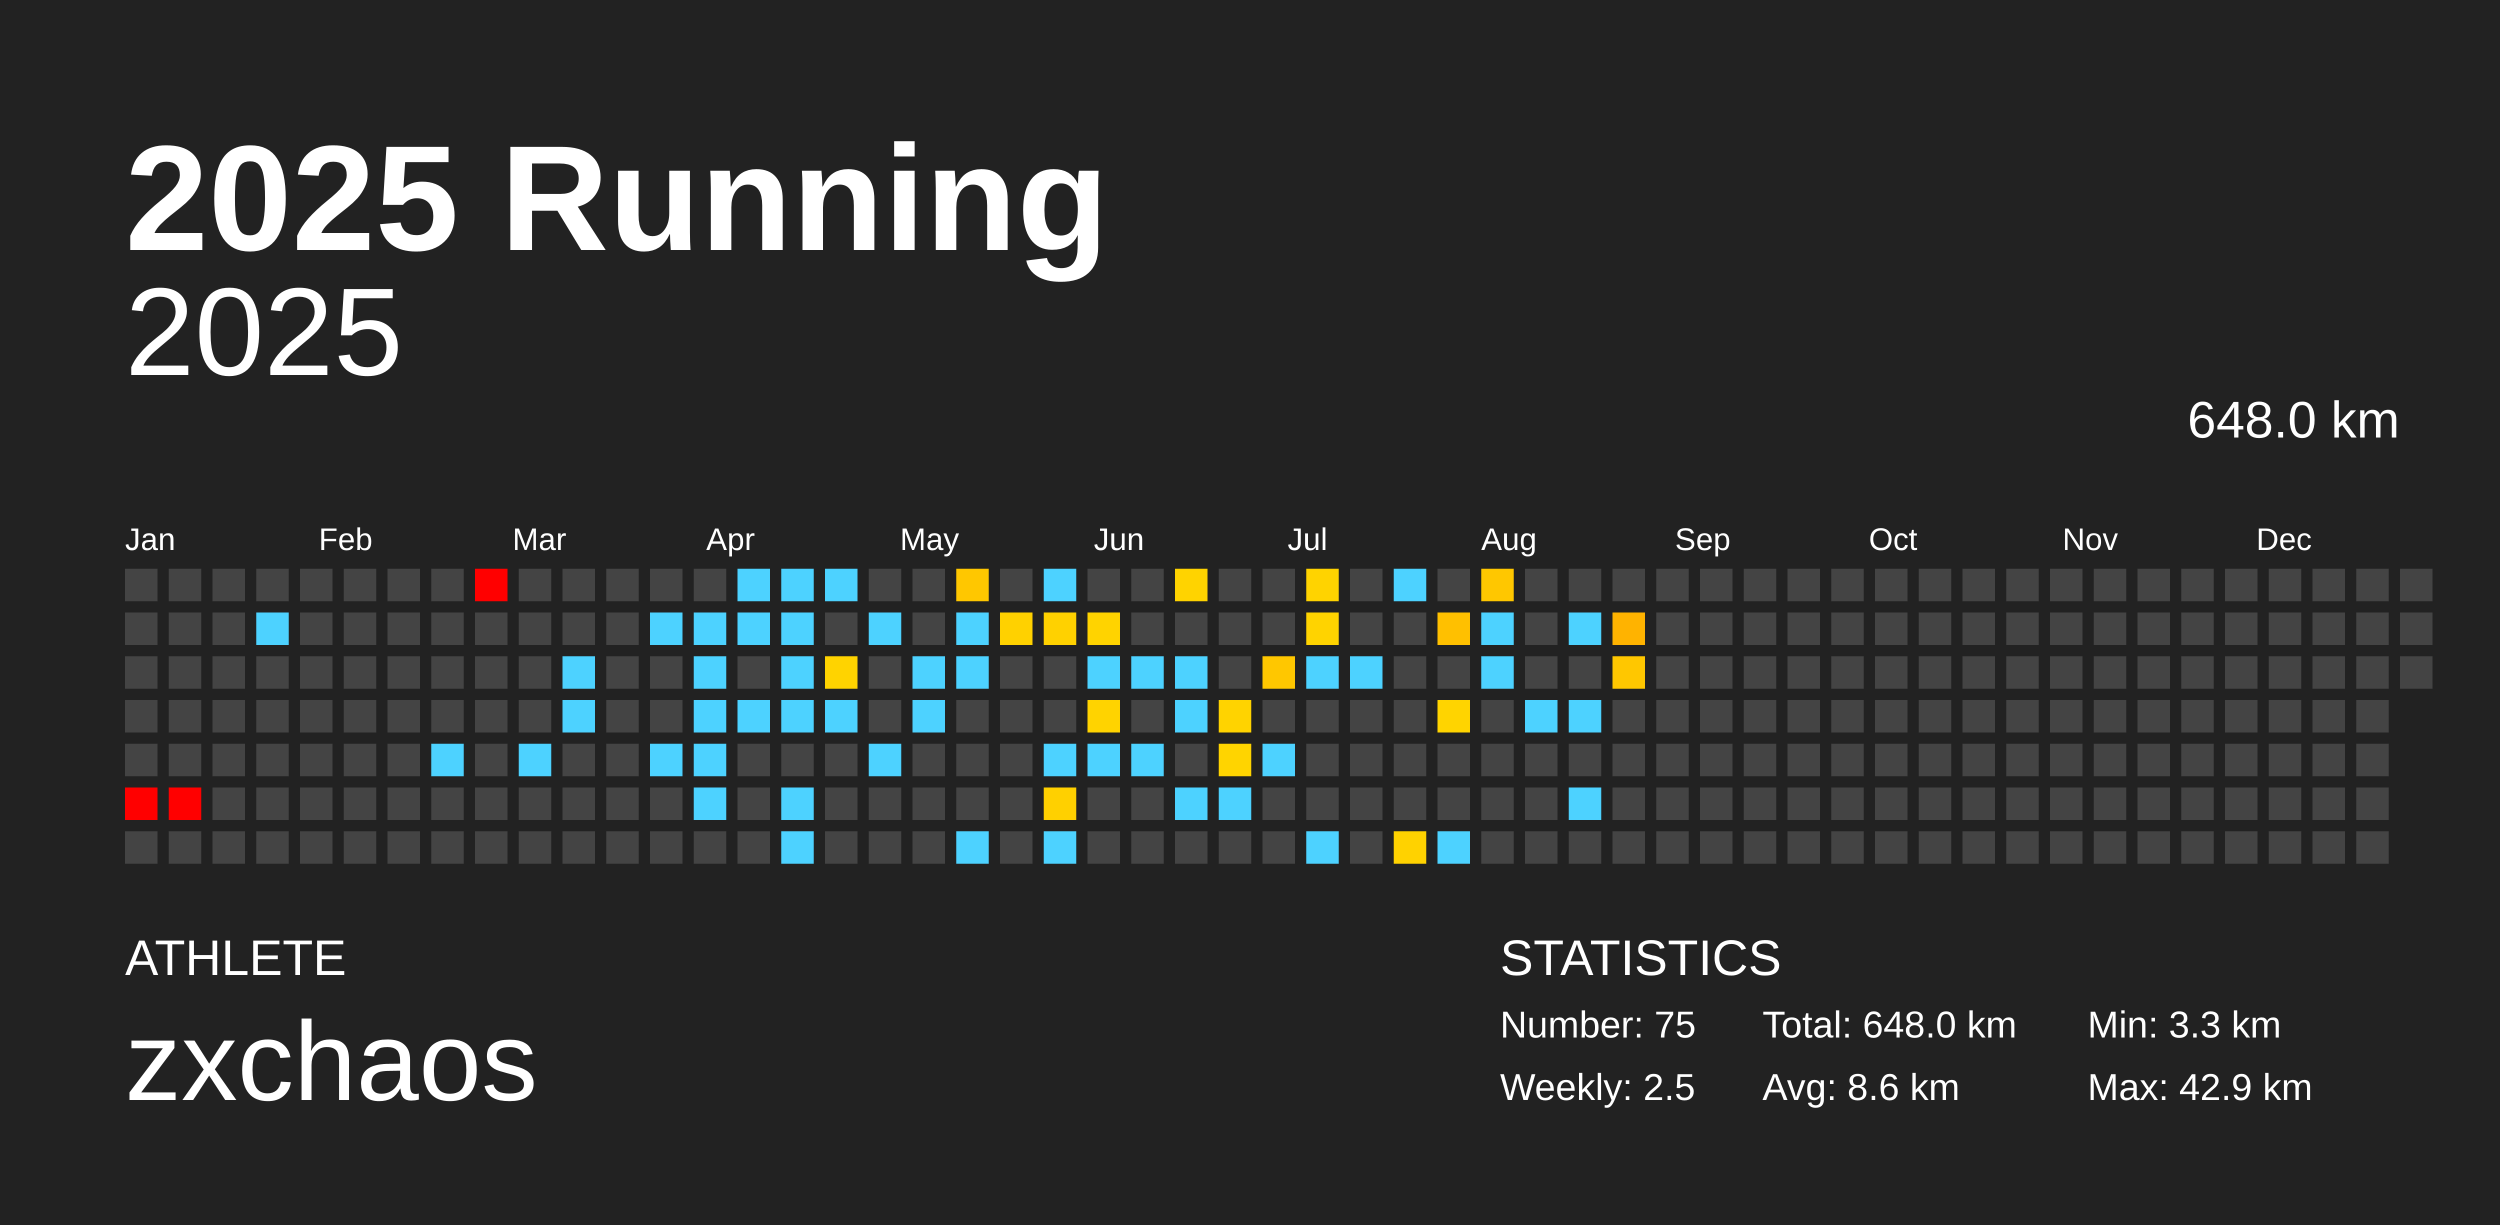
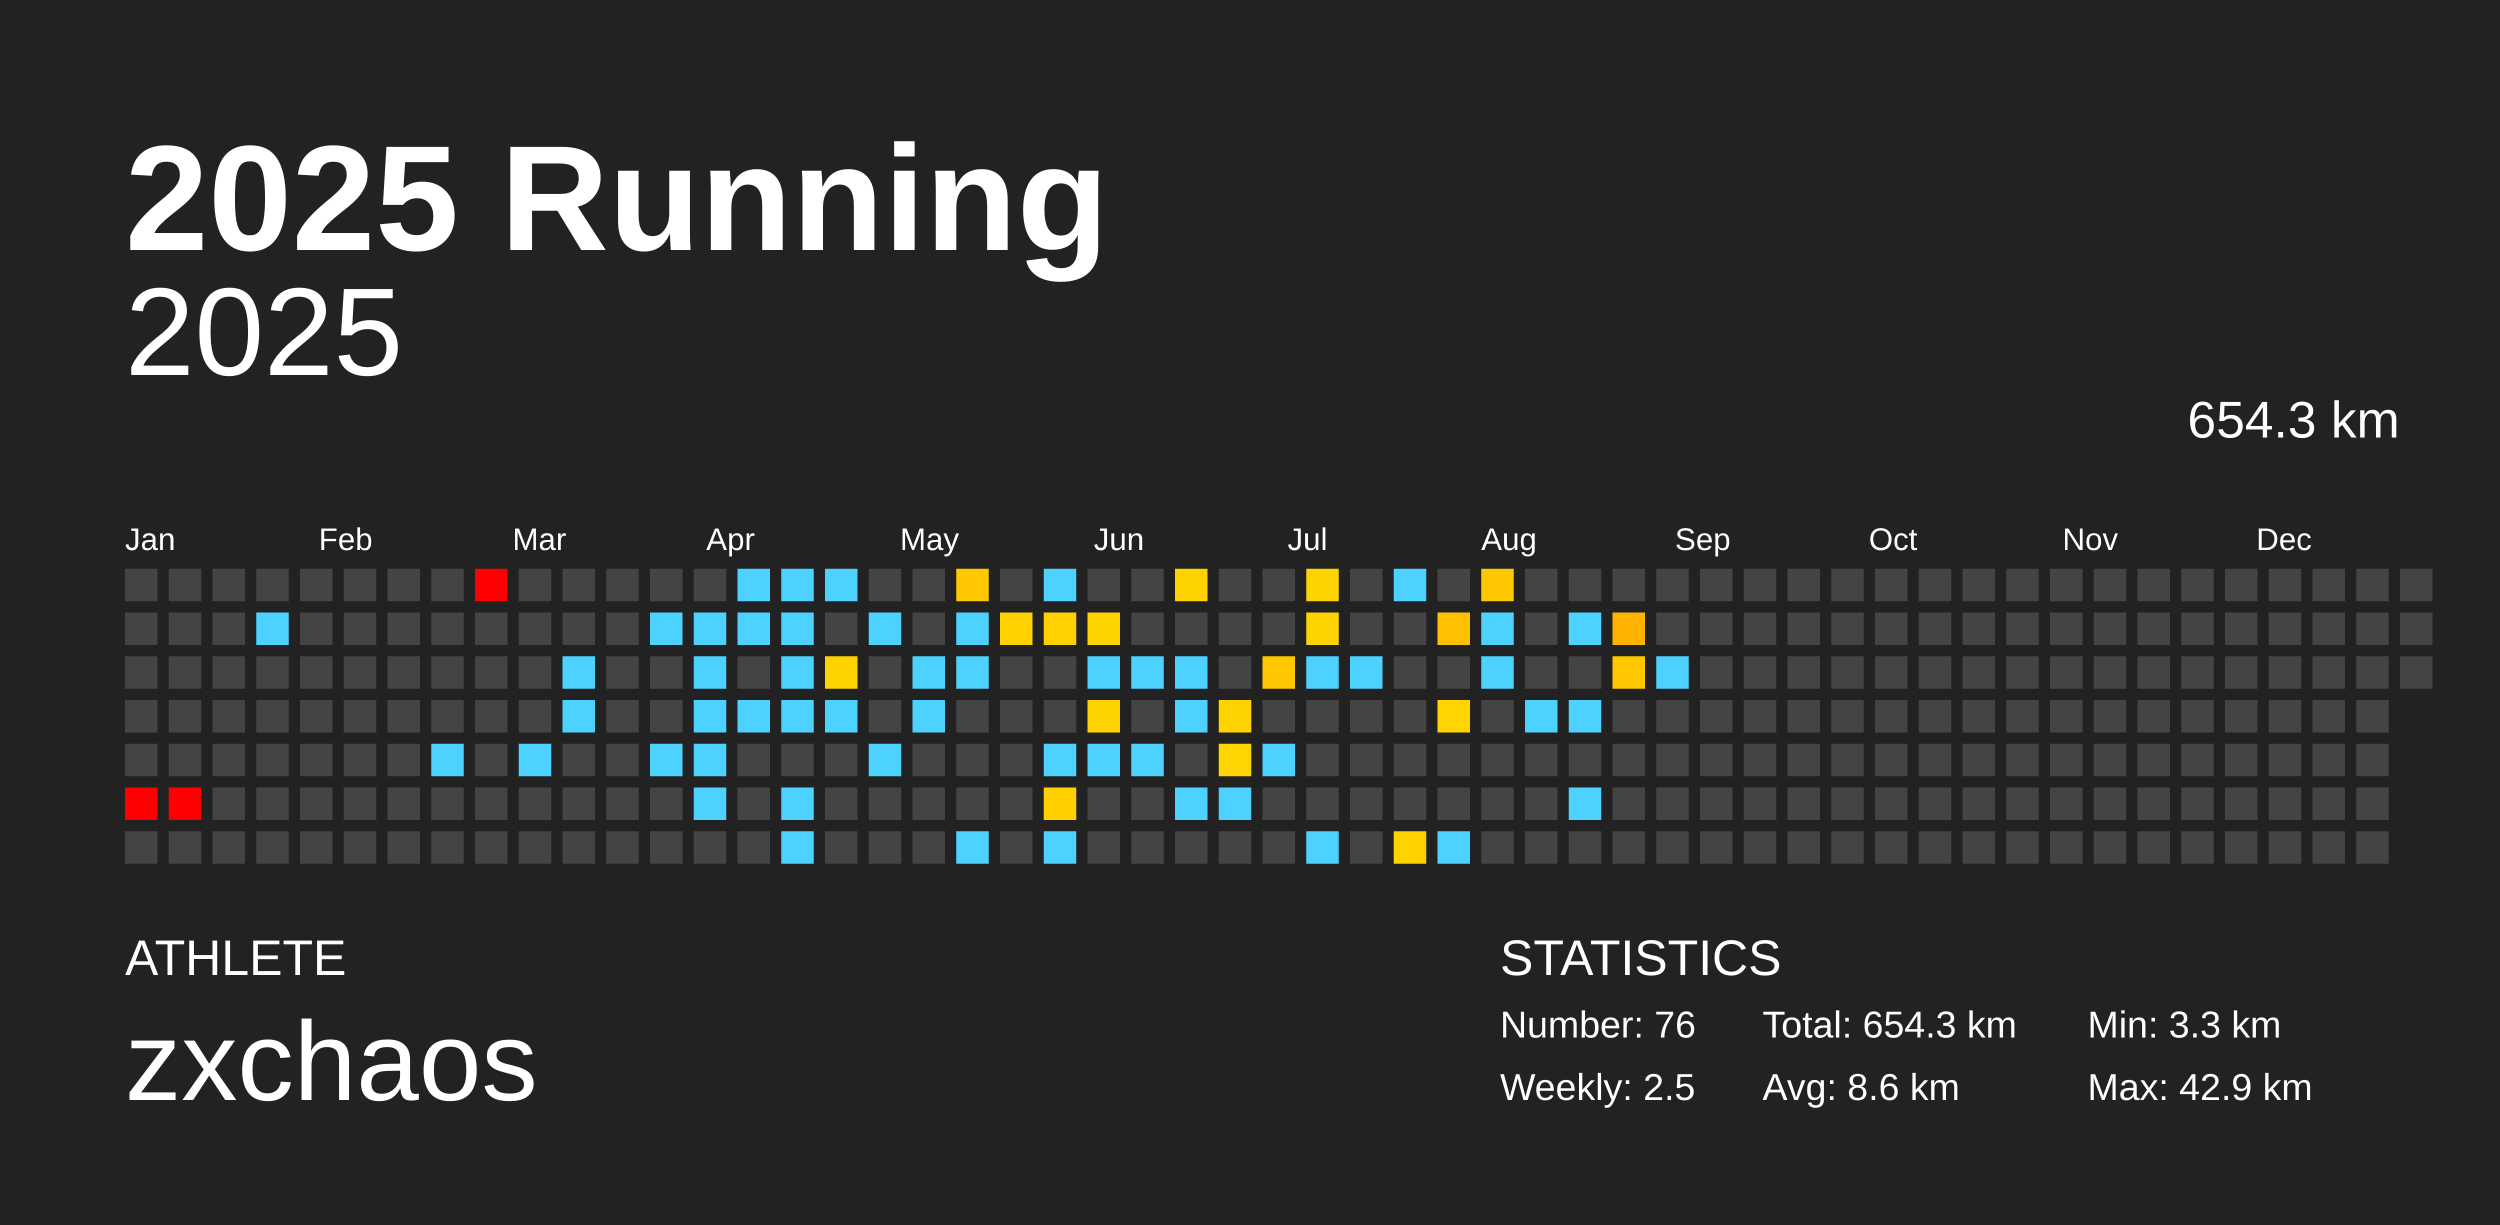
<svg xmlns="http://www.w3.org/2000/svg" baseProfile="full" height="98mm" version="1.1" viewBox="0,0,200,98" width="200mm">
  <defs />
  <rect fill="#222222" height="98" width="200" x="0" y="0" />
  <text fill="#FFFFFF" style="font-size:12px; font-family:Arial; font-weight:bold;" x="10" y="20">2025 Running</text>
  <text fill="#FFFFFF" style="font-size:4px; font-family:Arial" x="10" y="78">ATHLETE</text>
  <text fill="#FFFFFF" style="font-size:9px; font-family:Arial" x="10" y="88">zxchaos</text>
  <text fill="#FFFFFF" style="font-size:4px; font-family:Arial" x="120" y="78">STATISTICS</text>
-   <text fill="#FFFFFF" style="font-size:3px; font-family:Arial" x="120" y="83">Number: 75</text>
+   <text fill="#FFFFFF" style="font-size:3px; font-family:Arial" x="120" y="83">Number: 76</text>
  <text fill="#FFFFFF" style="font-size:3px; font-family:Arial" x="120" y="88">Weekly: 2.5</text>
-   <text fill="#FFFFFF" style="font-size:3px; font-family:Arial" x="141" y="83">Total: 648.0 km</text>
+   <text fill="#FFFFFF" style="font-size:3px; font-family:Arial" x="141" y="83">Total: 654.3 km</text>
  <text fill="#FFFFFF" style="font-size:3px; font-family:Arial" x="141" y="88">Avg: 8.6 km</text>
  <text fill="#FFFFFF" style="font-size:3px; font-family:Arial" x="167" y="83">Min: 3.3 km</text>
  <text fill="#FFFFFF" style="font-size:3px; font-family:Arial" x="167" y="88">Max: 42.9 km</text>
  <text alignment-baseline="hanging" fill="#FFFFFF" style="font-size:10.0px; font-family:Arial;" x="10" y="30">2025</text>
-   <text alignment-baseline="hanging" fill="#FFFFFF" style="font-size:4.125px; font-family:Arial;" x="175" y="35">648.0 km</text>
+   <text alignment-baseline="hanging" fill="#FFFFFF" style="font-size:4.125px; font-family:Arial;" x="175" y="35">654.3 km</text>
  <text fill="#FFFFFF" style="font-size:2.5px; font-family:Arial" x="10.0" y="44">Jan</text>
  <text fill="#FFFFFF" style="font-size:2.5px; font-family:Arial" x="25.5" y="44">Feb</text>
  <text fill="#FFFFFF" style="font-size:2.5px; font-family:Arial" x="41.0" y="44">Mar</text>
  <text fill="#FFFFFF" style="font-size:2.5px; font-family:Arial" x="56.5" y="44">Apr</text>
  <text fill="#FFFFFF" style="font-size:2.5px; font-family:Arial" x="72.0" y="44">May</text>
  <text fill="#FFFFFF" style="font-size:2.5px; font-family:Arial" x="87.5" y="44">Jun</text>
  <text fill="#FFFFFF" style="font-size:2.5px; font-family:Arial" x="103.0" y="44">Jul</text>
  <text fill="#FFFFFF" style="font-size:2.5px; font-family:Arial" x="118.5" y="44">Aug</text>
  <text fill="#FFFFFF" style="font-size:2.5px; font-family:Arial" x="134.0" y="44">Sep</text>
  <text fill="#FFFFFF" style="font-size:2.5px; font-family:Arial" x="149.5" y="44">Oct</text>
  <text fill="#FFFFFF" style="font-size:2.5px; font-family:Arial" x="165.0" y="44">Nov</text>
  <text fill="#FFFFFF" style="font-size:2.5px; font-family:Arial" x="180.5" y="44">Dec</text>
  <rect fill="#444444" height="2.6" width="2.6" x="10.0" y="45.5" />
  <rect fill="#444444" height="2.6" width="2.6" x="10.0" y="49.0" />
  <rect fill="#444444" height="2.6" width="2.6" x="10.0" y="52.5" />
  <rect fill="#444444" height="2.6" width="2.6" x="10.0" y="56.0" />
  <rect fill="#444444" height="2.6" width="2.6" x="10.0" y="59.5" />
  <rect fill="red" height="2.6" width="2.6" x="10.0" y="63.0" />
  <rect fill="#444444" height="2.6" width="2.6" x="10.0" y="66.5" />
  <rect fill="#444444" height="2.6" width="2.6" x="13.5" y="45.5" />
  <rect fill="#444444" height="2.6" width="2.6" x="13.5" y="49.0" />
  <rect fill="#444444" height="2.6" width="2.6" x="13.5" y="52.5" />
  <rect fill="#444444" height="2.6" width="2.6" x="13.5" y="56.0" />
  <rect fill="#444444" height="2.6" width="2.6" x="13.5" y="59.5" />
  <rect fill="red" height="2.6" width="2.6" x="13.5" y="63.0" />
  <rect fill="#444444" height="2.6" width="2.6" x="13.5" y="66.5" />
  <rect fill="#444444" height="2.6" width="2.6" x="17.0" y="45.5" />
  <rect fill="#444444" height="2.6" width="2.6" x="17.0" y="49.0" />
  <rect fill="#444444" height="2.6" width="2.6" x="17.0" y="52.5" />
  <rect fill="#444444" height="2.6" width="2.6" x="17.0" y="56.0" />
  <rect fill="#444444" height="2.6" width="2.6" x="17.0" y="59.5" />
  <rect fill="#444444" height="2.6" width="2.6" x="17.0" y="63.0" />
  <rect fill="#444444" height="2.6" width="2.6" x="17.0" y="66.5" />
  <rect fill="#444444" height="2.6" width="2.6" x="20.5" y="45.5" />
  <rect fill="#4dd2ff" height="2.6" width="2.6" x="20.5" y="49.0" />
  <rect fill="#444444" height="2.6" width="2.6" x="20.5" y="52.5" />
  <rect fill="#444444" height="2.6" width="2.6" x="20.5" y="56.0" />
  <rect fill="#444444" height="2.6" width="2.6" x="20.5" y="59.5" />
  <rect fill="#444444" height="2.6" width="2.6" x="20.5" y="63.0" />
  <rect fill="#444444" height="2.6" width="2.6" x="20.5" y="66.5" />
  <rect fill="#444444" height="2.6" width="2.6" x="24.0" y="45.5" />
  <rect fill="#444444" height="2.6" width="2.6" x="24.0" y="49.0" />
  <rect fill="#444444" height="2.6" width="2.6" x="24.0" y="52.5" />
  <rect fill="#444444" height="2.6" width="2.6" x="24.0" y="56.0" />
  <rect fill="#444444" height="2.6" width="2.6" x="24.0" y="59.5" />
  <rect fill="#444444" height="2.6" width="2.6" x="24.0" y="63.0" />
  <rect fill="#444444" height="2.6" width="2.6" x="24.0" y="66.5" />
  <rect fill="#444444" height="2.6" width="2.6" x="27.5" y="45.5" />
  <rect fill="#444444" height="2.6" width="2.6" x="27.5" y="49.0" />
  <rect fill="#444444" height="2.6" width="2.6" x="27.5" y="52.5" />
  <rect fill="#444444" height="2.6" width="2.6" x="27.5" y="56.0" />
  <rect fill="#444444" height="2.6" width="2.6" x="27.5" y="59.5" />
  <rect fill="#444444" height="2.6" width="2.6" x="27.5" y="63.0" />
  <rect fill="#444444" height="2.6" width="2.6" x="27.5" y="66.5" />
  <rect fill="#444444" height="2.6" width="2.6" x="31.0" y="45.5" />
  <rect fill="#444444" height="2.6" width="2.6" x="31.0" y="49.0" />
  <rect fill="#444444" height="2.6" width="2.6" x="31.0" y="52.5" />
  <rect fill="#444444" height="2.6" width="2.6" x="31.0" y="56.0" />
  <rect fill="#444444" height="2.6" width="2.6" x="31.0" y="59.5" />
  <rect fill="#444444" height="2.6" width="2.6" x="31.0" y="63.0" />
  <rect fill="#444444" height="2.6" width="2.6" x="31.0" y="66.5" />
  <rect fill="#444444" height="2.6" width="2.6" x="34.5" y="45.5" />
  <rect fill="#444444" height="2.6" width="2.6" x="34.5" y="49.0" />
  <rect fill="#444444" height="2.6" width="2.6" x="34.5" y="52.5" />
  <rect fill="#444444" height="2.6" width="2.6" x="34.5" y="56.0" />
  <rect fill="#4dd2ff" height="2.6" width="2.6" x="34.5" y="59.5" />
  <rect fill="#444444" height="2.6" width="2.6" x="34.5" y="63.0" />
  <rect fill="#444444" height="2.6" width="2.6" x="34.5" y="66.5" />
  <rect fill="red" height="2.6" width="2.6" x="38.0" y="45.5" />
  <rect fill="#444444" height="2.6" width="2.6" x="38.0" y="49.0" />
  <rect fill="#444444" height="2.6" width="2.6" x="38.0" y="52.5" />
  <rect fill="#444444" height="2.6" width="2.6" x="38.0" y="56.0" />
  <rect fill="#444444" height="2.6" width="2.6" x="38.0" y="59.5" />
  <rect fill="#444444" height="2.6" width="2.6" x="38.0" y="63.0" />
  <rect fill="#444444" height="2.6" width="2.6" x="38.0" y="66.5" />
  <rect fill="#444444" height="2.6" width="2.6" x="41.5" y="45.5" />
  <rect fill="#444444" height="2.6" width="2.6" x="41.5" y="49.0" />
  <rect fill="#444444" height="2.6" width="2.6" x="41.5" y="52.5" />
  <rect fill="#444444" height="2.6" width="2.6" x="41.5" y="56.0" />
  <rect fill="#4dd2ff" height="2.6" width="2.6" x="41.5" y="59.5" />
  <rect fill="#444444" height="2.6" width="2.6" x="41.5" y="63.0" />
  <rect fill="#444444" height="2.6" width="2.6" x="41.5" y="66.5" />
  <rect fill="#444444" height="2.6" width="2.6" x="45.0" y="45.5" />
  <rect fill="#444444" height="2.6" width="2.6" x="45.0" y="49.0" />
  <rect fill="#4dd2ff" height="2.6" width="2.6" x="45.0" y="52.5" />
  <rect fill="#4dd2ff" height="2.6" width="2.6" x="45.0" y="56.0" />
  <rect fill="#444444" height="2.6" width="2.6" x="45.0" y="59.5" />
  <rect fill="#444444" height="2.6" width="2.6" x="45.0" y="63.0" />
  <rect fill="#444444" height="2.6" width="2.6" x="45.0" y="66.5" />
  <rect fill="#444444" height="2.6" width="2.6" x="48.5" y="45.5" />
  <rect fill="#444444" height="2.6" width="2.6" x="48.5" y="49.0" />
  <rect fill="#444444" height="2.6" width="2.6" x="48.5" y="52.5" />
  <rect fill="#444444" height="2.6" width="2.6" x="48.5" y="56.0" />
  <rect fill="#444444" height="2.6" width="2.6" x="48.5" y="59.5" />
  <rect fill="#444444" height="2.6" width="2.6" x="48.5" y="63.0" />
  <rect fill="#444444" height="2.6" width="2.6" x="48.5" y="66.5" />
  <rect fill="#444444" height="2.6" width="2.6" x="52.0" y="45.5" />
  <rect fill="#4dd2ff" height="2.6" width="2.6" x="52.0" y="49.0" />
  <rect fill="#444444" height="2.6" width="2.6" x="52.0" y="52.5" />
  <rect fill="#444444" height="2.6" width="2.6" x="52.0" y="56.0" />
  <rect fill="#4dd2ff" height="2.6" width="2.6" x="52.0" y="59.5" />
  <rect fill="#444444" height="2.6" width="2.6" x="52.0" y="63.0" />
  <rect fill="#444444" height="2.6" width="2.6" x="52.0" y="66.5" />
  <rect fill="#444444" height="2.6" width="2.6" x="55.5" y="45.5" />
  <rect fill="#4dd2ff" height="2.6" width="2.6" x="55.5" y="49.0" />
  <rect fill="#4dd2ff" height="2.6" width="2.6" x="55.5" y="52.5" />
  <rect fill="#4dd2ff" height="2.6" width="2.6" x="55.5" y="56.0" />
  <rect fill="#4dd2ff" height="2.6" width="2.6" x="55.5" y="59.5" />
  <rect fill="#4dd2ff" height="2.6" width="2.6" x="55.5" y="63.0" />
  <rect fill="#444444" height="2.6" width="2.6" x="55.5" y="66.5" />
  <rect fill="#4dd2ff" height="2.6" width="2.6" x="59.0" y="45.5" />
  <rect fill="#4dd2ff" height="2.6" width="2.6" x="59.0" y="49.0" />
  <rect fill="#444444" height="2.6" width="2.6" x="59.0" y="52.5" />
  <rect fill="#4dd2ff" height="2.6" width="2.6" x="59.0" y="56.0" />
  <rect fill="#444444" height="2.6" width="2.6" x="59.0" y="59.5" />
  <rect fill="#444444" height="2.6" width="2.6" x="59.0" y="63.0" />
  <rect fill="#444444" height="2.6" width="2.6" x="59.0" y="66.5" />
  <rect fill="#4dd2ff" height="2.6" width="2.6" x="62.5" y="45.5" />
  <rect fill="#4dd2ff" height="2.6" width="2.6" x="62.5" y="49.0" />
  <rect fill="#4dd2ff" height="2.6" width="2.6" x="62.5" y="52.5" />
  <rect fill="#4dd2ff" height="2.6" width="2.6" x="62.5" y="56.0" />
  <rect fill="#444444" height="2.6" width="2.6" x="62.5" y="59.5" />
  <rect fill="#4dd2ff" height="2.6" width="2.6" x="62.5" y="63.0" />
  <rect fill="#4dd2ff" height="2.6" width="2.6" x="62.5" y="66.5" />
  <rect fill="#4dd2ff" height="2.6" width="2.6" x="66.0" y="45.5" />
  <rect fill="#444444" height="2.6" width="2.6" x="66.0" y="49.0" />
  <rect fill="#ffd300" height="2.6" width="2.6" x="66.0" y="52.5" />
  <rect fill="#4dd2ff" height="2.6" width="2.6" x="66.0" y="56.0" />
  <rect fill="#444444" height="2.6" width="2.6" x="66.0" y="59.5" />
  <rect fill="#444444" height="2.6" width="2.6" x="66.0" y="63.0" />
  <rect fill="#444444" height="2.6" width="2.6" x="66.0" y="66.5" />
  <rect fill="#444444" height="2.6" width="2.6" x="69.5" y="45.5" />
  <rect fill="#4dd2ff" height="2.6" width="2.6" x="69.5" y="49.0" />
  <rect fill="#444444" height="2.6" width="2.6" x="69.5" y="52.5" />
  <rect fill="#444444" height="2.6" width="2.6" x="69.5" y="56.0" />
  <rect fill="#4dd2ff" height="2.6" width="2.6" x="69.5" y="59.5" />
  <rect fill="#444444" height="2.6" width="2.6" x="69.5" y="63.0" />
  <rect fill="#444444" height="2.6" width="2.6" x="69.5" y="66.5" />
  <rect fill="#444444" height="2.6" width="2.6" x="73.0" y="45.5" />
  <rect fill="#444444" height="2.6" width="2.6" x="73.0" y="49.0" />
  <rect fill="#4dd2ff" height="2.6" width="2.6" x="73.0" y="52.5" />
  <rect fill="#4dd2ff" height="2.6" width="2.6" x="73.0" y="56.0" />
  <rect fill="#444444" height="2.6" width="2.6" x="73.0" y="59.5" />
  <rect fill="#444444" height="2.6" width="2.6" x="73.0" y="63.0" />
  <rect fill="#444444" height="2.6" width="2.6" x="73.0" y="66.5" />
  <rect fill="#ffc700" height="2.6" width="2.6" x="76.5" y="45.5" />
  <rect fill="#4dd2ff" height="2.6" width="2.6" x="76.5" y="49.0" />
  <rect fill="#4dd2ff" height="2.6" width="2.6" x="76.5" y="52.5" />
  <rect fill="#444444" height="2.6" width="2.6" x="76.5" y="56.0" />
  <rect fill="#444444" height="2.6" width="2.6" x="76.5" y="59.5" />
  <rect fill="#444444" height="2.6" width="2.6" x="76.5" y="63.0" />
  <rect fill="#4dd2ff" height="2.6" width="2.6" x="76.5" y="66.5" />
  <rect fill="#444444" height="2.6" width="2.6" x="80.0" y="45.5" />
  <rect fill="#ffd100" height="2.6" width="2.6" x="80.0" y="49.0" />
  <rect fill="#444444" height="2.6" width="2.6" x="80.0" y="52.5" />
  <rect fill="#444444" height="2.6" width="2.6" x="80.0" y="56.0" />
  <rect fill="#444444" height="2.6" width="2.6" x="80.0" y="59.5" />
  <rect fill="#444444" height="2.6" width="2.6" x="80.0" y="63.0" />
  <rect fill="#444444" height="2.6" width="2.6" x="80.0" y="66.5" />
  <rect fill="#4dd2ff" height="2.6" width="2.6" x="83.5" y="45.5" />
  <rect fill="#ffd100" height="2.6" width="2.6" x="83.5" y="49.0" />
  <rect fill="#444444" height="2.6" width="2.6" x="83.5" y="52.5" />
  <rect fill="#444444" height="2.6" width="2.6" x="83.5" y="56.0" />
  <rect fill="#4dd2ff" height="2.6" width="2.6" x="83.5" y="59.5" />
  <rect fill="#ffd000" height="2.6" width="2.6" x="83.5" y="63.0" />
  <rect fill="#4dd2ff" height="2.6" width="2.6" x="83.5" y="66.5" />
  <rect fill="#444444" height="2.6" width="2.6" x="87.0" y="45.5" />
  <rect fill="#ffd300" height="2.6" width="2.6" x="87.0" y="49.0" />
  <rect fill="#4dd2ff" height="2.6" width="2.6" x="87.0" y="52.5" />
  <rect fill="#ffd300" height="2.6" width="2.6" x="87.0" y="56.0" />
  <rect fill="#4dd2ff" height="2.6" width="2.6" x="87.0" y="59.5" />
  <rect fill="#444444" height="2.6" width="2.6" x="87.0" y="63.0" />
  <rect fill="#444444" height="2.6" width="2.6" x="87.0" y="66.5" />
  <rect fill="#444444" height="2.6" width="2.6" x="90.5" y="45.5" />
  <rect fill="#444444" height="2.6" width="2.6" x="90.5" y="49.0" />
  <rect fill="#4dd2ff" height="2.6" width="2.6" x="90.5" y="52.5" />
  <rect fill="#444444" height="2.6" width="2.6" x="90.5" y="56.0" />
  <rect fill="#4dd2ff" height="2.6" width="2.6" x="90.5" y="59.5" />
  <rect fill="#444444" height="2.6" width="2.6" x="90.5" y="63.0" />
  <rect fill="#444444" height="2.6" width="2.6" x="90.5" y="66.5" />
  <rect fill="#ffd300" height="2.6" width="2.6" x="94.0" y="45.5" />
  <rect fill="#444444" height="2.6" width="2.6" x="94.0" y="49.0" />
  <rect fill="#4dd2ff" height="2.6" width="2.6" x="94.0" y="52.5" />
  <rect fill="#4dd2ff" height="2.6" width="2.6" x="94.0" y="56.0" />
  <rect fill="#444444" height="2.6" width="2.6" x="94.0" y="59.5" />
  <rect fill="#4dd2ff" height="2.6" width="2.6" x="94.0" y="63.0" />
  <rect fill="#444444" height="2.6" width="2.6" x="94.0" y="66.5" />
  <rect fill="#444444" height="2.6" width="2.6" x="97.5" y="45.5" />
  <rect fill="#444444" height="2.6" width="2.6" x="97.5" y="49.0" />
  <rect fill="#444444" height="2.6" width="2.6" x="97.5" y="52.5" />
  <rect fill="#ffd300" height="2.6" width="2.6" x="97.5" y="56.0" />
  <rect fill="#ffd400" height="2.6" width="2.6" x="97.5" y="59.5" />
  <rect fill="#4dd2ff" height="2.6" width="2.6" x="97.5" y="63.0" />
  <rect fill="#444444" height="2.6" width="2.6" x="97.5" y="66.5" />
  <rect fill="#444444" height="2.6" width="2.6" x="101.0" y="45.5" />
  <rect fill="#444444" height="2.6" width="2.6" x="101.0" y="49.0" />
  <rect fill="#ffc700" height="2.6" width="2.6" x="101.0" y="52.5" />
  <rect fill="#444444" height="2.6" width="2.6" x="101.0" y="56.0" />
  <rect fill="#4dd2ff" height="2.6" width="2.6" x="101.0" y="59.5" />
  <rect fill="#444444" height="2.6" width="2.6" x="101.0" y="63.0" />
  <rect fill="#444444" height="2.6" width="2.6" x="101.0" y="66.5" />
  <rect fill="#ffd300" height="2.6" width="2.6" x="104.5" y="45.5" />
  <rect fill="#ffd300" height="2.6" width="2.6" x="104.5" y="49.0" />
  <rect fill="#4dd2ff" height="2.6" width="2.6" x="104.5" y="52.5" />
  <rect fill="#444444" height="2.6" width="2.6" x="104.5" y="56.0" />
  <rect fill="#444444" height="2.6" width="2.6" x="104.5" y="59.5" />
  <rect fill="#444444" height="2.6" width="2.6" x="104.5" y="63.0" />
  <rect fill="#4dd2ff" height="2.6" width="2.6" x="104.5" y="66.5" />
  <rect fill="#444444" height="2.6" width="2.6" x="108.0" y="45.5" />
  <rect fill="#444444" height="2.6" width="2.6" x="108.0" y="49.0" />
  <rect fill="#4dd2ff" height="2.6" width="2.6" x="108.0" y="52.5" />
  <rect fill="#444444" height="2.6" width="2.6" x="108.0" y="56.0" />
  <rect fill="#444444" height="2.6" width="2.6" x="108.0" y="59.5" />
  <rect fill="#444444" height="2.6" width="2.6" x="108.0" y="63.0" />
  <rect fill="#444444" height="2.6" width="2.6" x="108.0" y="66.5" />
  <rect fill="#4dd2ff" height="2.6" width="2.6" x="111.5" y="45.5" />
  <rect fill="#444444" height="2.6" width="2.6" x="111.5" y="49.0" />
  <rect fill="#444444" height="2.6" width="2.6" x="111.5" y="52.5" />
  <rect fill="#444444" height="2.6" width="2.6" x="111.5" y="56.0" />
  <rect fill="#444444" height="2.6" width="2.6" x="111.5" y="59.5" />
  <rect fill="#444444" height="2.6" width="2.6" x="111.5" y="63.0" />
  <rect fill="#ffd200" height="2.6" width="2.6" x="111.5" y="66.5" />
  <rect fill="#444444" height="2.6" width="2.6" x="115.0" y="45.5" />
  <rect fill="#ffc000" height="2.6" width="2.6" x="115.0" y="49.0" />
  <rect fill="#444444" height="2.6" width="2.6" x="115.0" y="52.5" />
  <rect fill="#ffd400" height="2.6" width="2.6" x="115.0" y="56.0" />
  <rect fill="#444444" height="2.6" width="2.6" x="115.0" y="59.5" />
  <rect fill="#444444" height="2.6" width="2.6" x="115.0" y="63.0" />
  <rect fill="#4dd2ff" height="2.6" width="2.6" x="115.0" y="66.5" />
  <rect fill="#ffc700" height="2.6" width="2.6" x="118.5" y="45.5" />
  <rect fill="#4dd2ff" height="2.6" width="2.6" x="118.5" y="49.0" />
  <rect fill="#4dd2ff" height="2.6" width="2.6" x="118.5" y="52.5" />
  <rect fill="#444444" height="2.6" width="2.6" x="118.5" y="56.0" />
  <rect fill="#444444" height="2.6" width="2.6" x="118.5" y="59.5" />
  <rect fill="#444444" height="2.6" width="2.6" x="118.5" y="63.0" />
  <rect fill="#444444" height="2.6" width="2.6" x="118.5" y="66.5" />
  <rect fill="#444444" height="2.6" width="2.6" x="122.0" y="45.5" />
  <rect fill="#444444" height="2.6" width="2.6" x="122.0" y="49.0" />
  <rect fill="#444444" height="2.6" width="2.6" x="122.0" y="52.5" />
  <rect fill="#4dd2ff" height="2.6" width="2.6" x="122.0" y="56.0" />
  <rect fill="#444444" height="2.6" width="2.6" x="122.0" y="59.5" />
  <rect fill="#444444" height="2.6" width="2.6" x="122.0" y="63.0" />
  <rect fill="#444444" height="2.6" width="2.6" x="122.0" y="66.5" />
  <rect fill="#444444" height="2.6" width="2.6" x="125.5" y="45.5" />
  <rect fill="#4dd2ff" height="2.6" width="2.6" x="125.5" y="49.0" />
  <rect fill="#444444" height="2.6" width="2.6" x="125.5" y="52.5" />
  <rect fill="#4dd2ff" height="2.6" width="2.6" x="125.5" y="56.0" />
  <rect fill="#444444" height="2.6" width="2.6" x="125.5" y="59.5" />
  <rect fill="#4dd2ff" height="2.6" width="2.6" x="125.5" y="63.0" />
  <rect fill="#444444" height="2.6" width="2.6" x="125.5" y="66.5" />
  <rect fill="#444444" height="2.6" width="2.6" x="129.0" y="45.5" />
  <rect fill="#ffb300" height="2.6" width="2.6" x="129.0" y="49.0" />
  <rect fill="#ffc700" height="2.6" width="2.6" x="129.0" y="52.5" />
  <rect fill="#444444" height="2.6" width="2.6" x="129.0" y="56.0" />
  <rect fill="#444444" height="2.6" width="2.6" x="129.0" y="59.5" />
  <rect fill="#444444" height="2.6" width="2.6" x="129.0" y="63.0" />
  <rect fill="#444444" height="2.6" width="2.6" x="129.0" y="66.5" />
  <rect fill="#444444" height="2.6" width="2.6" x="132.5" y="45.5" />
  <rect fill="#444444" height="2.6" width="2.6" x="132.5" y="49.0" />
-   <rect fill="#444444" height="2.6" width="2.6" x="132.5" y="52.5" />
+   <rect fill="#4dd2ff" height="2.6" width="2.6" x="132.5" y="52.5" />
  <rect fill="#444444" height="2.6" width="2.6" x="132.5" y="56.0" />
  <rect fill="#444444" height="2.6" width="2.6" x="132.5" y="59.5" />
  <rect fill="#444444" height="2.6" width="2.6" x="132.5" y="63.0" />
  <rect fill="#444444" height="2.6" width="2.6" x="132.5" y="66.5" />
  <rect fill="#444444" height="2.6" width="2.6" x="136.0" y="45.5" />
  <rect fill="#444444" height="2.6" width="2.6" x="136.0" y="49.0" />
  <rect fill="#444444" height="2.6" width="2.6" x="136.0" y="52.5" />
  <rect fill="#444444" height="2.6" width="2.6" x="136.0" y="56.0" />
  <rect fill="#444444" height="2.6" width="2.6" x="136.0" y="59.5" />
  <rect fill="#444444" height="2.6" width="2.6" x="136.0" y="63.0" />
  <rect fill="#444444" height="2.6" width="2.6" x="136.0" y="66.5" />
  <rect fill="#444444" height="2.6" width="2.6" x="139.5" y="45.5" />
  <rect fill="#444444" height="2.6" width="2.6" x="139.5" y="49.0" />
  <rect fill="#444444" height="2.6" width="2.6" x="139.5" y="52.5" />
  <rect fill="#444444" height="2.6" width="2.6" x="139.5" y="56.0" />
  <rect fill="#444444" height="2.6" width="2.6" x="139.5" y="59.5" />
  <rect fill="#444444" height="2.6" width="2.6" x="139.5" y="63.0" />
  <rect fill="#444444" height="2.6" width="2.6" x="139.5" y="66.5" />
  <rect fill="#444444" height="2.6" width="2.6" x="143.0" y="45.5" />
  <rect fill="#444444" height="2.6" width="2.6" x="143.0" y="49.0" />
  <rect fill="#444444" height="2.6" width="2.6" x="143.0" y="52.5" />
  <rect fill="#444444" height="2.6" width="2.6" x="143.0" y="56.0" />
  <rect fill="#444444" height="2.6" width="2.6" x="143.0" y="59.5" />
  <rect fill="#444444" height="2.6" width="2.6" x="143.0" y="63.0" />
  <rect fill="#444444" height="2.6" width="2.6" x="143.0" y="66.5" />
  <rect fill="#444444" height="2.6" width="2.6" x="146.5" y="45.5" />
  <rect fill="#444444" height="2.6" width="2.6" x="146.5" y="49.0" />
  <rect fill="#444444" height="2.6" width="2.6" x="146.5" y="52.5" />
  <rect fill="#444444" height="2.6" width="2.6" x="146.5" y="56.0" />
  <rect fill="#444444" height="2.6" width="2.6" x="146.5" y="59.5" />
  <rect fill="#444444" height="2.6" width="2.6" x="146.5" y="63.0" />
  <rect fill="#444444" height="2.6" width="2.6" x="146.5" y="66.5" />
  <rect fill="#444444" height="2.6" width="2.6" x="150.0" y="45.5" />
  <rect fill="#444444" height="2.6" width="2.6" x="150.0" y="49.0" />
  <rect fill="#444444" height="2.6" width="2.6" x="150.0" y="52.5" />
  <rect fill="#444444" height="2.6" width="2.6" x="150.0" y="56.0" />
  <rect fill="#444444" height="2.6" width="2.6" x="150.0" y="59.5" />
  <rect fill="#444444" height="2.6" width="2.6" x="150.0" y="63.0" />
  <rect fill="#444444" height="2.6" width="2.6" x="150.0" y="66.5" />
  <rect fill="#444444" height="2.6" width="2.6" x="153.5" y="45.5" />
  <rect fill="#444444" height="2.6" width="2.6" x="153.5" y="49.0" />
  <rect fill="#444444" height="2.6" width="2.6" x="153.5" y="52.5" />
  <rect fill="#444444" height="2.6" width="2.6" x="153.5" y="56.0" />
  <rect fill="#444444" height="2.6" width="2.6" x="153.5" y="59.5" />
  <rect fill="#444444" height="2.6" width="2.6" x="153.5" y="63.0" />
  <rect fill="#444444" height="2.6" width="2.6" x="153.5" y="66.5" />
  <rect fill="#444444" height="2.6" width="2.6" x="157.0" y="45.5" />
  <rect fill="#444444" height="2.6" width="2.6" x="157.0" y="49.0" />
  <rect fill="#444444" height="2.6" width="2.6" x="157.0" y="52.5" />
  <rect fill="#444444" height="2.6" width="2.6" x="157.0" y="56.0" />
  <rect fill="#444444" height="2.6" width="2.6" x="157.0" y="59.5" />
  <rect fill="#444444" height="2.6" width="2.6" x="157.0" y="63.0" />
  <rect fill="#444444" height="2.6" width="2.6" x="157.0" y="66.5" />
  <rect fill="#444444" height="2.6" width="2.6" x="160.5" y="45.5" />
  <rect fill="#444444" height="2.6" width="2.6" x="160.5" y="49.0" />
  <rect fill="#444444" height="2.6" width="2.6" x="160.5" y="52.5" />
  <rect fill="#444444" height="2.6" width="2.6" x="160.5" y="56.0" />
  <rect fill="#444444" height="2.6" width="2.6" x="160.5" y="59.5" />
  <rect fill="#444444" height="2.6" width="2.6" x="160.5" y="63.0" />
  <rect fill="#444444" height="2.6" width="2.6" x="160.5" y="66.5" />
  <rect fill="#444444" height="2.6" width="2.6" x="164.0" y="45.5" />
  <rect fill="#444444" height="2.6" width="2.6" x="164.0" y="49.0" />
  <rect fill="#444444" height="2.6" width="2.6" x="164.0" y="52.5" />
  <rect fill="#444444" height="2.6" width="2.6" x="164.0" y="56.0" />
  <rect fill="#444444" height="2.6" width="2.6" x="164.0" y="59.5" />
  <rect fill="#444444" height="2.6" width="2.6" x="164.0" y="63.0" />
  <rect fill="#444444" height="2.6" width="2.6" x="164.0" y="66.5" />
  <rect fill="#444444" height="2.6" width="2.6" x="167.5" y="45.5" />
  <rect fill="#444444" height="2.6" width="2.6" x="167.5" y="49.0" />
  <rect fill="#444444" height="2.6" width="2.6" x="167.5" y="52.5" />
  <rect fill="#444444" height="2.6" width="2.6" x="167.5" y="56.0" />
  <rect fill="#444444" height="2.6" width="2.6" x="167.5" y="59.5" />
  <rect fill="#444444" height="2.6" width="2.6" x="167.5" y="63.0" />
  <rect fill="#444444" height="2.6" width="2.6" x="167.5" y="66.5" />
  <rect fill="#444444" height="2.6" width="2.6" x="171.0" y="45.5" />
  <rect fill="#444444" height="2.6" width="2.6" x="171.0" y="49.0" />
  <rect fill="#444444" height="2.6" width="2.6" x="171.0" y="52.5" />
  <rect fill="#444444" height="2.6" width="2.6" x="171.0" y="56.0" />
  <rect fill="#444444" height="2.6" width="2.6" x="171.0" y="59.5" />
  <rect fill="#444444" height="2.6" width="2.6" x="171.0" y="63.0" />
  <rect fill="#444444" height="2.6" width="2.6" x="171.0" y="66.5" />
  <rect fill="#444444" height="2.6" width="2.6" x="174.5" y="45.5" />
  <rect fill="#444444" height="2.6" width="2.6" x="174.5" y="49.0" />
  <rect fill="#444444" height="2.6" width="2.6" x="174.5" y="52.5" />
  <rect fill="#444444" height="2.6" width="2.6" x="174.5" y="56.0" />
  <rect fill="#444444" height="2.6" width="2.6" x="174.5" y="59.5" />
  <rect fill="#444444" height="2.6" width="2.6" x="174.5" y="63.0" />
  <rect fill="#444444" height="2.6" width="2.6" x="174.5" y="66.5" />
  <rect fill="#444444" height="2.6" width="2.6" x="178.0" y="45.5" />
  <rect fill="#444444" height="2.6" width="2.6" x="178.0" y="49.0" />
  <rect fill="#444444" height="2.6" width="2.6" x="178.0" y="52.5" />
  <rect fill="#444444" height="2.6" width="2.6" x="178.0" y="56.0" />
  <rect fill="#444444" height="2.6" width="2.6" x="178.0" y="59.5" />
  <rect fill="#444444" height="2.6" width="2.6" x="178.0" y="63.0" />
  <rect fill="#444444" height="2.6" width="2.6" x="178.0" y="66.5" />
  <rect fill="#444444" height="2.6" width="2.6" x="181.5" y="45.5" />
  <rect fill="#444444" height="2.6" width="2.6" x="181.5" y="49.0" />
  <rect fill="#444444" height="2.6" width="2.6" x="181.5" y="52.5" />
  <rect fill="#444444" height="2.6" width="2.6" x="181.5" y="56.0" />
  <rect fill="#444444" height="2.6" width="2.6" x="181.5" y="59.5" />
  <rect fill="#444444" height="2.6" width="2.6" x="181.5" y="63.0" />
  <rect fill="#444444" height="2.6" width="2.6" x="181.5" y="66.5" />
  <rect fill="#444444" height="2.6" width="2.6" x="185.0" y="45.5" />
  <rect fill="#444444" height="2.6" width="2.6" x="185.0" y="49.0" />
  <rect fill="#444444" height="2.6" width="2.6" x="185.0" y="52.5" />
  <rect fill="#444444" height="2.6" width="2.6" x="185.0" y="56.0" />
  <rect fill="#444444" height="2.6" width="2.6" x="185.0" y="59.5" />
  <rect fill="#444444" height="2.6" width="2.6" x="185.0" y="63.0" />
  <rect fill="#444444" height="2.6" width="2.6" x="185.0" y="66.5" />
  <rect fill="#444444" height="2.6" width="2.6" x="188.5" y="45.5" />
  <rect fill="#444444" height="2.6" width="2.6" x="188.5" y="49.0" />
  <rect fill="#444444" height="2.6" width="2.6" x="188.5" y="52.5" />
  <rect fill="#444444" height="2.6" width="2.6" x="188.5" y="56.0" />
  <rect fill="#444444" height="2.6" width="2.6" x="188.5" y="59.5" />
  <rect fill="#444444" height="2.6" width="2.6" x="188.5" y="63.0" />
  <rect fill="#444444" height="2.6" width="2.6" x="188.5" y="66.5" />
  <rect fill="#444444" height="2.6" width="2.6" x="192.0" y="45.5" />
  <rect fill="#444444" height="2.6" width="2.6" x="192.0" y="49.0" />
  <rect fill="#444444" height="2.6" width="2.6" x="192.0" y="52.5" />
</svg>
